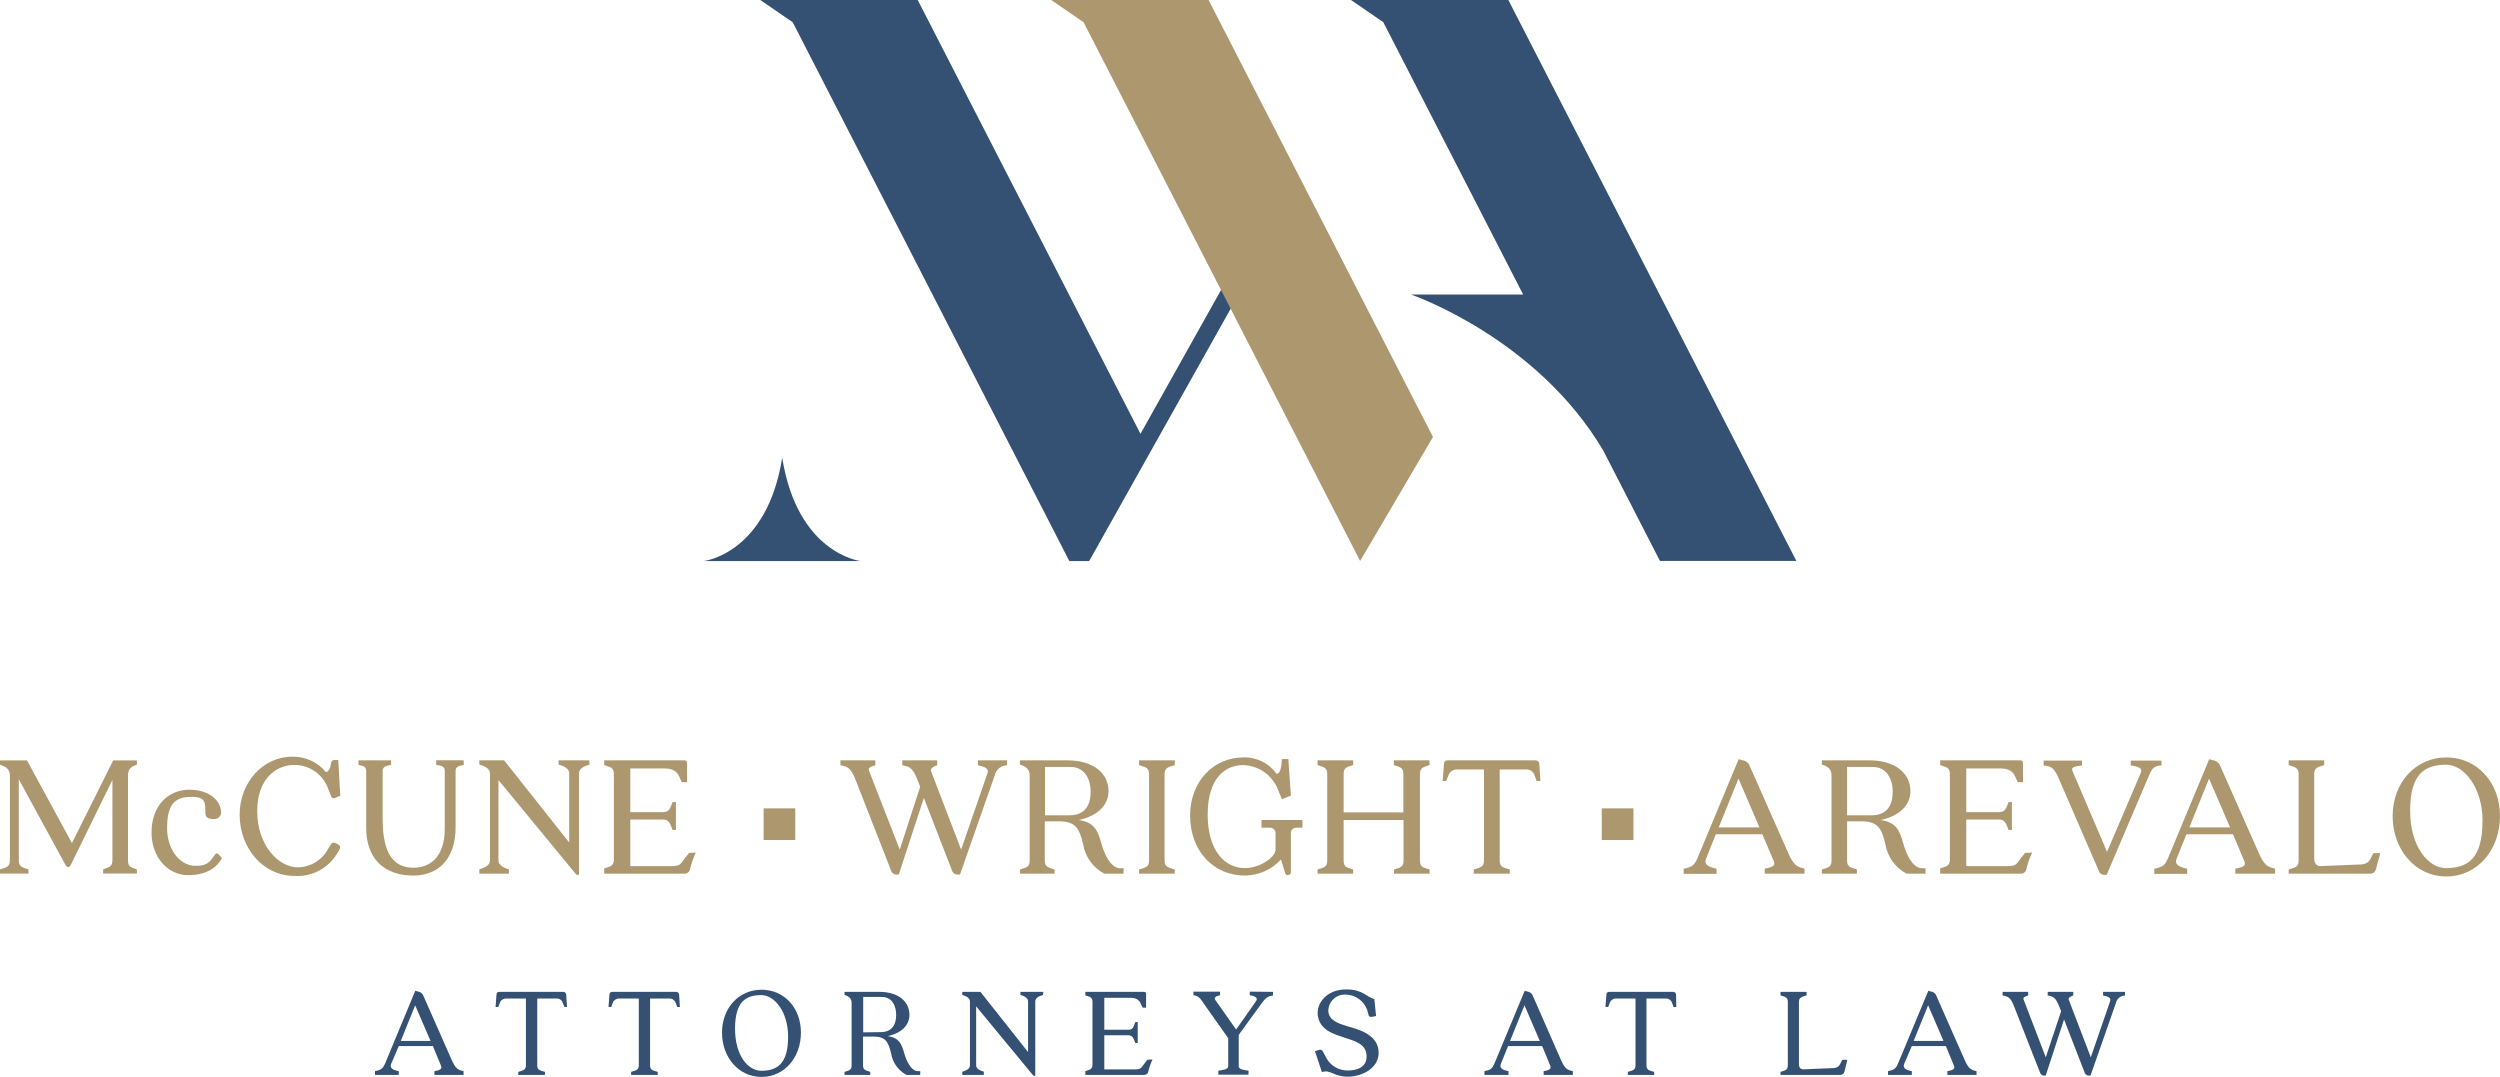
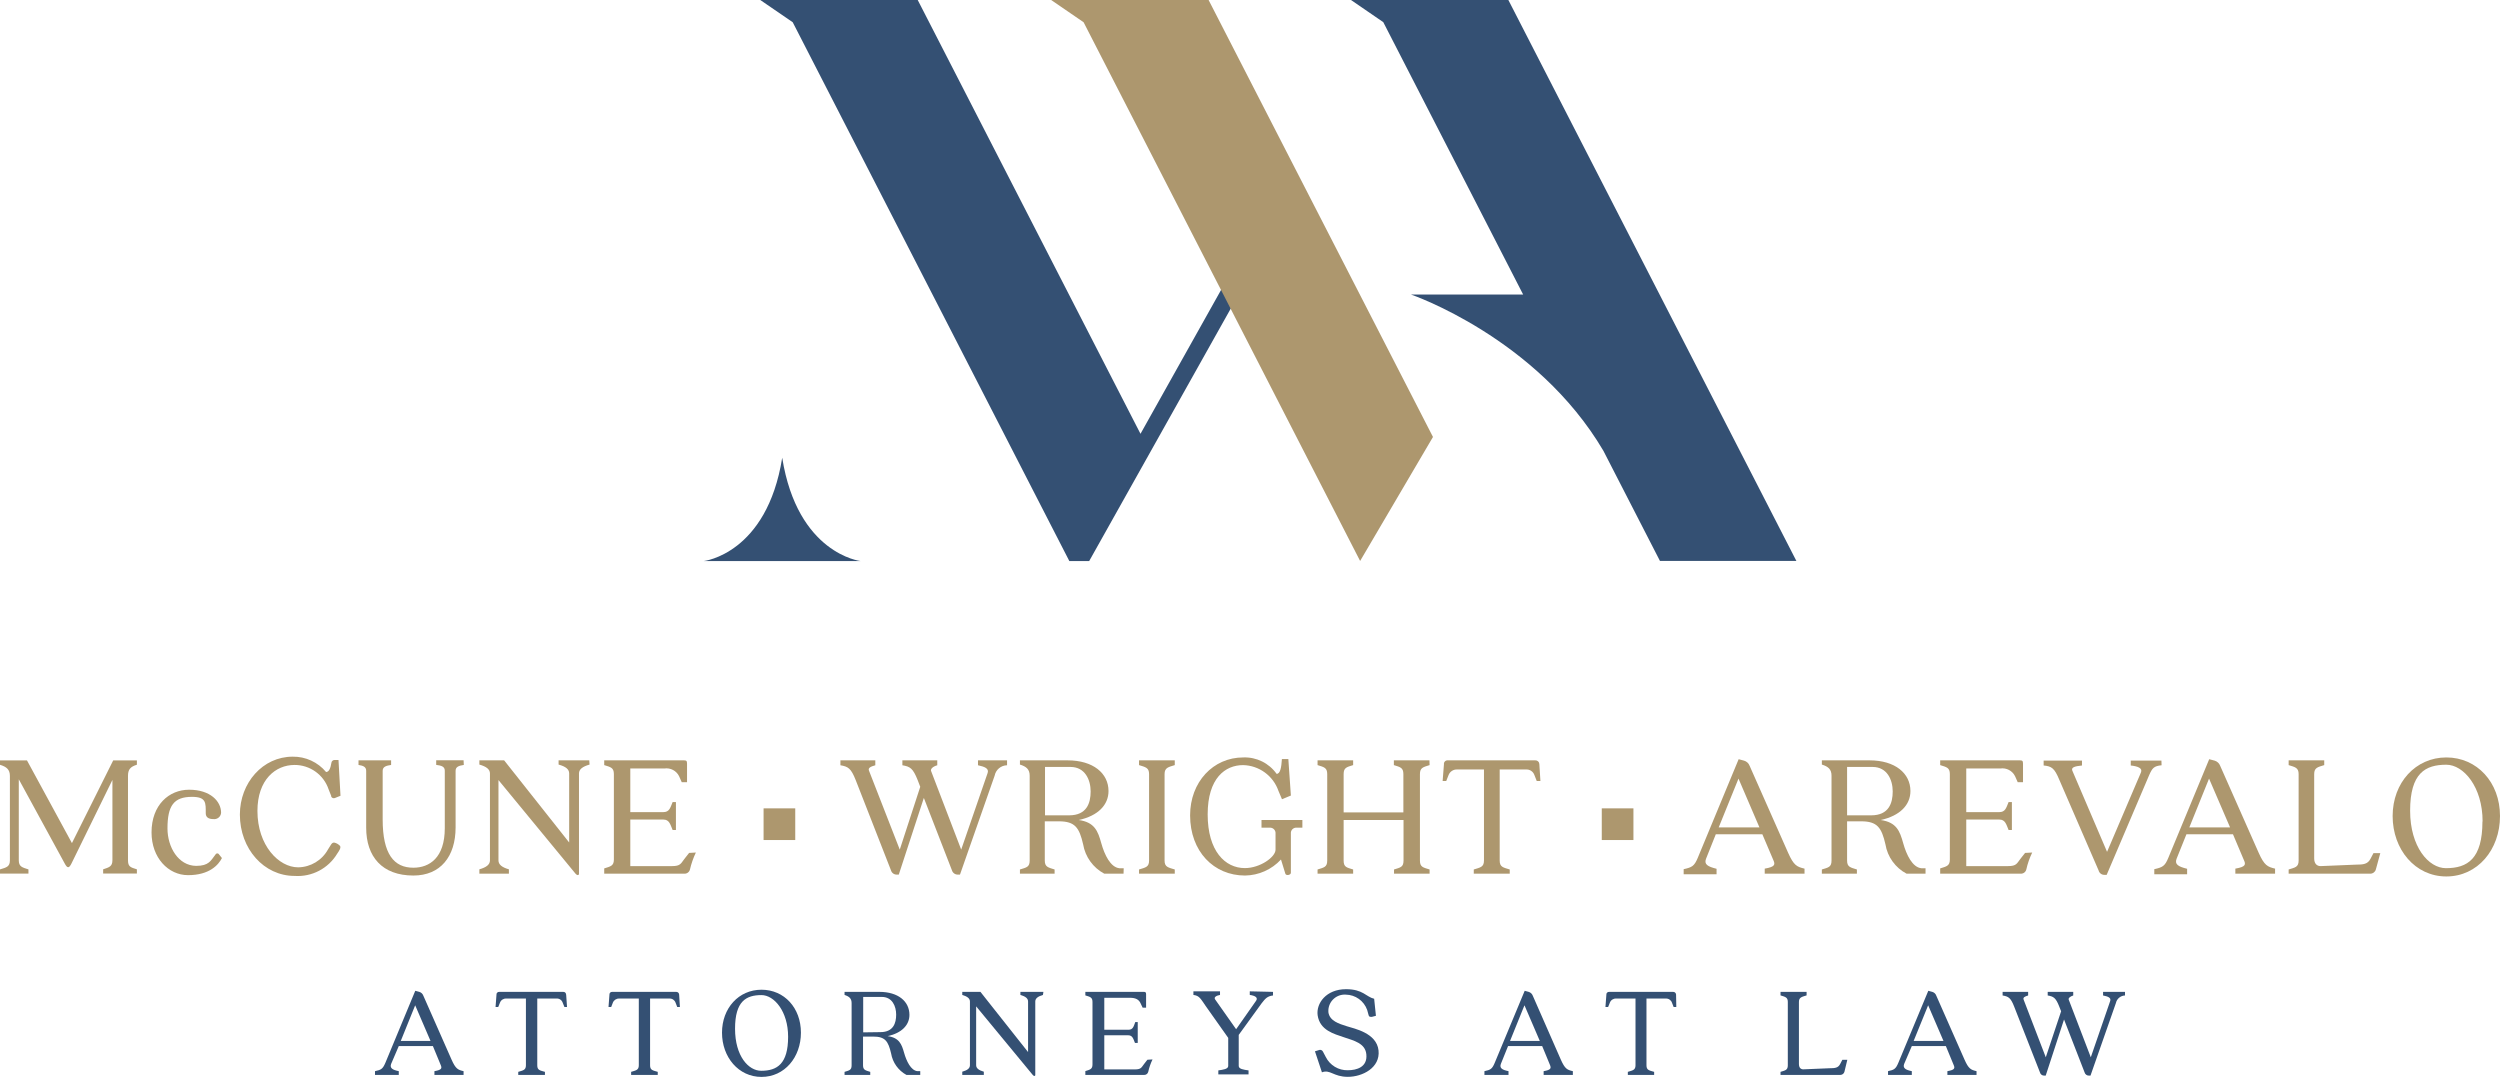
- <svg xmlns="http://www.w3.org/2000/svg" width="326" height="140.43" viewBox="0 0 326 140.43">
-   <path d="M58.88,138.17c.54,1.22.84,1.34,1.57,1.51v.49h-3.8v-.49c1-.17,1-.4.8-.85l-1-2.42H52L51,138.74c-.19.53.16.77,1,.94v.49H48.9v-.49c.79-.17,1-.27,1.35-1.08l3.9-9.4.53.14a.8.8,0,0,1,.52.49Zm-2.74-2.43-2-4.65-1.88,4.65Z" style="fill:#345073" />
-   <path d="M73.94,131.31H73.6l-.23-.57a.78.78,0,0,0-.79-.53H70.06v8.71c0,.63.34.66,1,.85v.4H67.58v-.4c.61-.19,1-.22,1-.85v-8.71H66a.82.82,0,0,0-.8.53l-.23.57h-.35l.12-1.58c0-.26.14-.39.37-.39h8.34c.22,0,.36.13.38.39Z" style="fill:#345073" />
-   <path d="M88.66,131.31h-.35l-.22-.57a.8.8,0,0,0-.79-.53H84.77v8.71c0,.63.35.66,1,.85v.4H82.3v-.4c.61-.19,1-.22,1-.85v-8.71H80.73a.84.84,0,0,0-.81.53l-.22.57h-.35l.12-1.58c0-.26.14-.39.37-.39h8.33a.37.37,0,0,1,.39.39Z" style="fill:#345073" />
-   <path d="M99.3,140.43c-3,0-5.15-2.58-5.15-5.77s2.17-5.6,5.15-5.6,5.14,2.38,5.14,5.6S102.3,140.43,99.3,140.43Zm3.47-5.24c0-3.32-1.83-5.43-3.47-5.43-2,0-3.45.79-3.45,4.38s1.76,5.49,3.41,5.49C101.34,139.63,102.77,138.73,102.77,135.19Z" style="fill:#345073" />
-   <path d="M120,140.17H118.2a3.92,3.92,0,0,1-2-2.8c-.37-1.59-.77-2.2-2.32-2.2h-1.34v3.75c0,.63.35.66.94.85v.4h-3.35v-.4c.61-.19.92-.22.92-.85v-8.11c0-.61-.31-.87-.92-1.07v-.4h4.55c2.44,0,3.91,1.24,3.91,3,0,1.32-1,2.37-2.84,2.77,1.51.21,1.83,1.06,2.14,2.16s.89,2.32,1.74,2.41H120Zm-5.2-5.58c1.69,0,2.06-1.17,2.06-2.28S116.34,130,115,130h-2.44v4.62Z" style="fill:#345073" />
+ <svg xmlns="http://www.w3.org/2000/svg" viewBox="0 0 326 140.43">
+   <path d="M58.88,138.17c.54,1.22.84,1.34,1.57,1.51v.49h-3.8v-.49c1-.17,1-.4.8-.85l-1-2.42H52l-1,2.33c-.19.53.16.77,1,.94v.49H48.9v-.49c.79-.17,1-.27,1.35-1.08l3.9-9.4.53.14a.79.79,0,0,1,.52.49Zm-2.74-2.43-2-4.65-1.88,4.65Z" style="fill:#345073" />
+   <path d="M73.94,131.31H73.6l-.23-.57a.78.78,0,0,0-.79-.53H70.06v8.71c0,.63.34.66,1,.85v.4H67.58v-.4c.61-.19,1-.22,1-.85v-8.71H66a.82.82,0,0,0-.8.53l-.23.57h-.35l.12-1.58a.34.34,0,0,1,.37-.39h8.34c.22,0,.36.13.38.39Z" style="fill:#345073" />
+   <path d="M88.66,131.31h-.35l-.22-.57a.8.8,0,0,0-.79-.53H84.77v8.71c0,.63.35.66,1,.85v.4H82.3v-.4c.61-.19,1-.22,1-.85v-8.71H80.73a.85.85,0,0,0-.81.53l-.22.57h-.35l.12-1.58a.34.34,0,0,1,.37-.39h8.33a.37.37,0,0,1,.39.35v0Z" style="fill:#345073" />
+   <path d="M99.3,140.43c-3,0-5.15-2.58-5.15-5.77s2.17-5.6,5.15-5.6,5.14,2.38,5.14,5.6S102.3,140.43,99.3,140.43Zm3.47-5.24c0-3.32-1.83-5.43-3.47-5.43-2,0-3.45.79-3.45,4.38s1.76,5.49,3.41,5.49c2.08,0,3.51-.9,3.51-4.44Z" style="fill:#345073" />
+   <path d="M120,140.17h-1.8a3.94,3.94,0,0,1-2-2.8c-.37-1.59-.77-2.2-2.32-2.2h-1.34v3.75c0,.63.35.66.94.85v.4h-3.35v-.4c.61-.19.92-.22.92-.85v-8.11c0-.61-.31-.87-.92-1.07v-.4h4.55c2.44,0,3.91,1.24,3.91,3,0,1.32-1,2.37-2.84,2.77,1.51.21,1.83,1.06,2.14,2.16s.89,2.32,1.74,2.41H120Zm-5.2-5.58c1.69,0,2.06-1.17,2.06-2.28S116.34,130,115,130h-2.44v4.62Z" style="fill:#345073" />
  <path d="M136,129.74c-.68.2-1,.46-1,.86v9.57c0,.18-.19.18-.33,0l-7.38-8.94v7.67c0,.4.34.66,1,.85v.42h-2.81v-.42c.68-.19,1-.45,1-.85v-8.3c0-.4-.33-.66-1-.86v-.4h2.37l6.21,7.85V130.6c0-.4-.31-.66-1-.86v-.4h3Z" style="fill:#345073" />
-   <path d="M150.29,138.15a7.42,7.42,0,0,0-.56,1.62.54.54,0,0,1-.52.4h-7.68v-.5c.61-.19.93-.25.93-.86v-8.16c0-.61-.32-.66-.93-.85v-.46h7.62c.23,0,.3.06.3.32v1.74H149l-.27-.57c-.22-.49-.64-.72-1.39-.72H144v4.17h3.15c.58,0,.67-.4.89-1h.32V136h-.32c-.22-.54-.31-1-.89-1H144v4.45l4,0c.8,0,.84-.25,1.17-.68l.45-.58Z" style="fill:#345073" />
-   <path d="M166,129.34v.47c-.74.09-1,.4-1.47,1l-3,4.14v4.09c0,.41.65.49,1.28.58v.52h-3.94v-.52c.62-.09,1.29-.17,1.29-.58v-3.66l-2.92-4.13c-.69-1-.85-1.38-1.62-1.47v-.47h3.47v.47c-.5.09-.83.3-.64.58l2.74,3.89,2.61-3.72c.28-.42-.16-.66-.83-.75v-.47Z" style="fill:#345073" />
-   <path d="M178.89,132.6c-.23,0-.37,0-.42-.21l-.19-.69a3,3,0,0,0-2.79-2,2.13,2.13,0,0,0-2.27,2.26c.15,1.15,1.39,1.52,2.4,1.84s3.89.88,4.14,3.15-2.11,3.45-4,3.45-2.3-1-3.38-.59l-.91-2.74.49-.15a.4.4,0,0,1,.56.22c.12.23.26.47.38.72a3.13,3.13,0,0,0,2.88,1.73c1.17,0,2.58-.42,2.41-2.08-.14-1.45-1.63-1.78-2.92-2.22s-3.14-.9-3.43-2.87c-.21-1.55,1.11-3.4,3.7-3.4,2.23,0,2.61,1,3.67,1.25l.23,2.22Z" style="fill:#345073" />
+   <path d="M150.29,138.15a7.23,7.23,0,0,0-.56,1.62.53.53,0,0,1-.52.4h-7.68v-.5c.61-.19.93-.25.93-.86v-8.16c0-.61-.32-.66-.93-.85v-.46h7.62c.23,0,.3.06.3.32v1.74H149l-.27-.57c-.22-.49-.64-.72-1.39-.72H144v4.17h3.15c.58,0,.67-.4.89-1h.32V136H148c-.22-.54-.31-1-.89-1H144v4.45h4c.8,0,.84-.25,1.17-.68l.45-.58Z" style="fill:#345073" />
+   <path d="M166,129.34v.47c-.74.09-1,.4-1.47,1l-3,4.14V139c0,.41.65.49,1.28.58v.52h-3.94v-.52c.62-.09,1.29-.17,1.29-.58v-3.66l-2.92-4.13c-.69-1-.85-1.38-1.62-1.47v-.47h3.47v.47c-.5.09-.83.3-.64.58l2.74,3.89,2.61-3.72c.28-.42-.16-.66-.83-.75v-.47Z" style="fill:#345073" />
+   <path d="M178.89,132.6c-.23,0-.37,0-.42-.21l-.19-.69a3,3,0,0,0-2.79-2,2.13,2.13,0,0,0-2.27,2,1.31,1.31,0,0,0,0,.28c.15,1.15,1.39,1.52,2.4,1.84s3.89.88,4.14,3.15-2.11,3.45-4,3.45-2.3-1-3.38-.59l-.91-2.74.49-.15a.41.41,0,0,1,.54.17l0,0c.12.23.26.47.38.72a3.13,3.13,0,0,0,2.88,1.73c1.17,0,2.58-.42,2.41-2.08-.14-1.45-1.63-1.78-2.92-2.22s-3.14-.9-3.43-2.87c-.21-1.55,1.11-3.4,3.7-3.4,2.23,0,2.61,1,3.67,1.25l.23,2.22Z" style="fill:#345073" />
  <path d="M203.53,138.17c.54,1.22.83,1.34,1.57,1.51v.49h-3.81v-.49c1-.17,1-.4.81-.85l-1-2.42h-4.45l-.94,2.33c-.19.53.15.77,1,.94v.49h-3.14v-.49c.79-.17,1-.27,1.34-1.08l3.91-9.4.52.14a.81.81,0,0,1,.53.49Zm-2.74-2.43-2-4.65-1.88,4.65Z" style="fill:#345073" />
-   <path d="M218.59,131.31h-.35l-.22-.57a.79.79,0,0,0-.79-.53H214.7v8.71c0,.63.35.66,1,.85v.4h-3.43v-.4c.61-.19,1-.22,1-.85v-8.71h-2.54a.82.82,0,0,0-.8.53l-.23.57h-.35l.12-1.58c0-.26.14-.39.37-.39h8.33a.37.37,0,0,1,.39.39Z" style="fill:#345073" />
-   <path d="M240.51,139.77a.55.55,0,0,1-.52.4h-7.81v-.4c.61-.19.95-.22.95-.85v-8.27c0-.61-.34-.66-.95-.85v-.46h3.4v.46c-.61.19-1,.24-1,.85v8.09c0,.53.28.72.61.7l3.36-.14c.75,0,1.14-.05,1.4-.54l.29-.56h.65Z" style="fill:#345073" />
-   <path d="M256.17,138.17c.54,1.22.84,1.34,1.57,1.51v.49h-3.8v-.49c1-.17,1-.4.8-.85l-1-2.42h-4.44l-1,2.33c-.19.53.16.77,1,.94v.49H246.2v-.49c.78-.17,1-.27,1.34-1.08l3.91-9.4.52.14a.78.78,0,0,1,.52.49Zm-2.74-2.43-2-4.65-1.89,4.65Z" style="fill:#345073" />
-   <path d="M277.1,129.34v.47a1.25,1.25,0,0,0-1.19,1l-3.31,9.45h-.21a.56.56,0,0,1-.56-.42l-2.68-6.9-2.39,7.32h-.2a.55.55,0,0,1-.55-.42l-3.37-8.6c-.45-1.15-.75-1.3-1.5-1.43v-.47h3.33v.47c-.43.13-.7.25-.59.54l2.89,7.52,2-6-.25-.63c-.45-1.15-.75-1.3-1.5-1.43v-.47h3.33v.47c-.43.13-.66.37-.59.54l2.88,7.52,2.53-7.34c.14-.42-.26-.59-.93-.72v-.47Z" style="fill:#345073" />
+   <path d="M218.59,131.31h-.35l-.22-.57a.8.8,0,0,0-.79-.53H214.7v8.71c0,.63.35.66,1,.85v.4h-3.43v-.4c.61-.19,1-.22,1-.85v-8.71h-2.54a.82.82,0,0,0-.8.53l-.23.57h-.35l.12-1.58a.34.34,0,0,1,.37-.39h8.33a.37.37,0,0,1,.39.35v0Z" style="fill:#345073" />
+   <path d="M240.51,139.77a.56.56,0,0,1-.52.4h-7.81v-.4c.61-.19.95-.22.95-.85v-8.27c0-.61-.34-.66-.95-.85v-.46h3.4v.46c-.61.19-1,.24-1,.85v8.09c0,.53.28.72.61.7l3.36-.14c.75,0,1.14-.05,1.4-.54l.29-.56h.65Z" style="fill:#345073" />
+   <path d="M256.17,138.17c.54,1.22.84,1.34,1.57,1.51v.49h-3.8v-.49c1-.17,1-.4.8-.85l-1-2.42H249.3l-1,2.33c-.19.53.16.77,1,.94v.49h-3.1v-.49c.78-.17,1-.27,1.34-1.08l3.91-9.4.52.14a.77.77,0,0,1,.52.49Zm-2.74-2.43-2-4.65-1.89,4.65Z" style="fill:#345073" />
+   <path d="M277.1,129.34v.47a1.26,1.26,0,0,0-1.19,1l-3.31,9.45h-.21a.57.57,0,0,1-.56-.42l-2.68-6.9-2.39,7.32h-.2a.55.55,0,0,1-.55-.42l-3.37-8.6c-.45-1.15-.75-1.3-1.5-1.43v-.47h3.33v.47c-.43.13-.7.25-.59.54l2.89,7.52,2-6-.25-.63c-.45-1.15-.75-1.3-1.5-1.43v-.47h3.33v.47c-.43.13-.66.37-.59.54l2.88,7.52,2.53-7.34c.14-.42-.26-.59-.93-.72v-.47Z" style="fill:#345073" />
  <path d="M17.85,99.72c-.85.26-1.16.62-1.16,1.45v11c0,.84.31.93,1.16,1.19v.55h-4.4v-.55c.76-.26,1.21-.35,1.21-1.19V101.7L9.31,112.62c-.31.62-.53.62-.86,0l-6-11v10.56c0,.84.45.93,1.26,1.19v.55H0v-.55c.86-.26,1.29-.35,1.29-1.19v-11c0-.83-.43-1.19-1.29-1.45v-.57H3.52l5.86,10.78,5.38-10.78h3.09Z" style="fill:#ad976e" />
-   <path d="M28.94,111.89c-.45.88-1.61,2.23-4.42,2.23-2.57,0-4.76-2.26-4.76-5.57,0-3.59,2.28-5.57,4.9-5.57,2.79,0,4.17,1.53,4.17,3,0,.43-.36.83-1,.83s-1.05-.24-1.05-.76c0-1.36.08-2.14-1.8-2.14-2.36,0-3.19,1.14-3.19,4.12,0,2.45,1.42,4.85,3.73,4.88,1.69,0,1.91-.69,2.53-1.48a.26.26,0,0,1,.47,0Z" style="fill:#ad976e" />
-   <path d="M43.7,104.05a.38.38,0,0,1-.54-.26l-.34-.86a4.66,4.66,0,0,0-4.45-3.18c-2.45,0-4.83,1.9-4.83,6,0,4.5,2.78,7.35,5.31,7.35a4.51,4.51,0,0,0,3.9-2.35c.36-.53.45-.88.79-.88a1.41,1.41,0,0,1,.78.45c.12.24-.07.55-.38,1a6,6,0,0,1-5.55,2.9c-4,0-7.14-3.52-7.14-8,0-4.15,3-7.55,6.88-7.55a5.55,5.55,0,0,1,4.36,2c.4,0,.59-.55.69-1.17a.42.42,0,0,1,.45-.4h.48l.26,4.67Z" style="fill:#ad976e" />
-   <path d="M60.48,99.75c-.59.09-1.07.21-1.07.76v7.38c0,3.83-2,6.28-5.5,6.28-4.07,0-6.16-2.45-6.16-6.24v-7.42c0-.55-.45-.67-1-.76v-.6H51v.6c-.6.09-1.1.21-1.1.76v6.35c0,4.53,1.48,6.29,4,6.29C56,113.15,58,111.86,58,108v-7.5c0-.55-.45-.67-1.12-.76v-.6h3.57Z" style="fill:#ad976e" />
+   <path d="M28.94,111.89c-.45.88-1.61,2.23-4.42,2.23-2.57,0-4.76-2.26-4.76-5.57,0-3.59,2.28-5.57,4.9-5.57,2.79,0,4.17,1.53,4.17,3a.89.89,0,0,1-1,.83c-.64,0-1-.24-1-.76,0-1.36.08-2.14-1.8-2.14-2.36,0-3.19,1.14-3.19,4.12,0,2.45,1.42,4.85,3.73,4.88,1.69,0,1.91-.69,2.53-1.48a.26.26,0,0,1,.35-.12.28.28,0,0,1,.12.12Z" style="fill:#ad976e" />
+   <path d="M43.7,104.05a.38.38,0,0,1-.51-.17l0-.09-.34-.86a4.67,4.67,0,0,0-4.45-3.18c-2.45,0-4.83,1.9-4.83,6,0,4.5,2.78,7.35,5.31,7.35a4.51,4.51,0,0,0,3.9-2.35c.36-.53.45-.88.79-.88a1.41,1.41,0,0,1,.78.45c.12.24-.07.55-.38,1a6,6,0,0,1-5.55,2.9c-4,0-7.14-3.52-7.14-8,0-4.15,3-7.55,6.88-7.55a5.56,5.56,0,0,1,4.36,2c.4,0,.59-.55.69-1.17a.42.42,0,0,1,.44-.4h.49l.26,4.67Z" style="fill:#ad976e" />
+   <path d="M60.48,99.75c-.59.09-1.07.21-1.07.76v7.38c0,3.83-2,6.28-5.5,6.28-4.07,0-6.16-2.45-6.16-6.24v-7.42c0-.55-.45-.67-1-.76v-.6H51v.6c-.6.09-1.1.21-1.1.76v6.35c0,4.53,1.48,6.29,4,6.29,2.1,0,4.1-1.29,4.1-5.15v-7.5c0-.55-.45-.67-1.12-.76v-.6h3.57Z" style="fill:#ad976e" />
  <path d="M76.88,99.7c-.92.26-1.38.62-1.38,1.16v13.07c0,.24-.26.24-.45,0L65,101.72v10.47c0,.55.45.91,1.36,1.17v.57H62.51v-.57c.92-.26,1.38-.62,1.38-1.17V100.86c0-.54-.46-.9-1.38-1.16v-.55h3.23l8.48,10.71v-9c0-.54-.43-.9-1.38-1.16v-.55h4Z" style="fill:#ad976e" />
-   <path d="M90.74,111.17a10.77,10.77,0,0,0-.77,2.21.72.72,0,0,1-.71.55H78.79v-.69c.83-.26,1.26-.33,1.26-1.16V100.94c0-.84-.43-.91-1.26-1.17v-.62h10.4c.31,0,.4.07.4.43V102H88.9l-.35-.79c-.31-.66-.88-1-1.91-1H82.19v5.69H86.5c.78,0,.9-.55,1.21-1.31h.43v3.64h-.43c-.31-.74-.43-1.36-1.21-1.36H82.19v6.07l5.45,0c1.1,0,1.14-.34,1.6-.93l.62-.79Z" style="fill:#ad976e" />
-   <path d="M131.32,99.15v.64a1.68,1.68,0,0,0-1.62,1.36l-4.52,12.9h-.29a.78.78,0,0,1-.76-.57l-3.66-9.43-3.27,10h-.26a.77.77,0,0,1-.76-.57l-4.59-11.74c-.62-1.57-1-1.78-2-1.95v-.64h4.55v.64c-.6.17-1,.34-.81.74l4,10.26,2.66-8.19-.33-.86c-.62-1.57-1-1.78-2-1.95v-.64h4.55v.64c-.6.17-.9.5-.81.74l3.93,10.26,3.45-10c.19-.57-.36-.81-1.26-1v-.64Z" style="fill:#ad976e" />
-   <path d="M146.51,113.93H144a5.35,5.35,0,0,1-2.76-3.83c-.5-2.17-1.05-3-3.17-3h-1.83v5.12c0,.86.48.9,1.28,1.16v.55H133v-.55c.84-.26,1.27-.3,1.27-1.16V101.15c0-.83-.43-1.19-1.27-1.45v-.55h6.22c3.33,0,5.33,1.69,5.33,4,0,1.81-1.36,3.23-3.88,3.78,2.07.29,2.5,1.45,2.93,3s1.21,3.17,2.38,3.29h.55Zm-7.1-7.61c2.31,0,2.81-1.6,2.81-3.12s-.74-3.19-2.62-3.19h-3.33v6.31Z" style="fill:#ad976e" />
+   <path d="M90.74,111.17a10.93,10.93,0,0,0-.77,2.21.72.72,0,0,1-.71.55H78.79v-.69c.83-.26,1.26-.33,1.26-1.16V100.94c0-.84-.43-.91-1.26-1.17v-.62h10.4c.31,0,.4.07.4.43V102H88.9l-.35-.79a1.84,1.84,0,0,0-1.91-1H82.19v5.69H86.5c.78,0,.9-.55,1.21-1.31h.43v3.64h-.43c-.31-.74-.43-1.36-1.21-1.36H82.19v6.07h5.45c1.1,0,1.14-.34,1.6-.93l.62-.79Z" style="fill:#ad976e" />
+   <path d="M131.32,99.15v.64a1.68,1.68,0,0,0-1.62,1.36l-4.52,12.9h-.29a.79.79,0,0,1-.76-.57l-3.66-9.43-3.27,10h-.26a.77.77,0,0,1-.76-.57l-4.59-11.74c-.62-1.57-1-1.78-2-1.95v-.64h4.55v.64c-.6.17-1,.34-.81.74l4,10.26L120,102.6l-.33-.86c-.62-1.57-1-1.78-2-1.95v-.64h4.55v.64c-.6.17-.9.5-.81.74l3.93,10.26,3.45-10c.19-.57-.36-.81-1.26-1v-.64Z" style="fill:#ad976e" />
+   <path d="M146.51,113.93H144a5.36,5.36,0,0,1-2.76-3.83c-.5-2.17-1.05-3-3.17-3h-1.83v5.12c0,.86.48.9,1.28,1.16v.55H133v-.55c.84-.26,1.27-.3,1.27-1.16V101.15c0-.83-.43-1.19-1.27-1.45v-.55h6.22c3.33,0,5.33,1.69,5.33,4,0,1.81-1.36,3.23-3.88,3.78,2.07.29,2.5,1.45,2.93,3s1.21,3.17,2.38,3.29h.55Zm-7.1-7.61c2.31,0,2.81-1.6,2.81-3.12s-.74-3.19-2.62-3.19h-3.33v6.31Z" style="fill:#ad976e" />
  <path d="M151.86,112.22c0,.86.5.9,1.33,1.16v.55h-4.66v-.55c.83-.26,1.31-.3,1.31-1.16V100.94c0-.84-.48-.91-1.31-1.17v-.62h4.66v.62c-.83.26-1.33.33-1.33,1.17Z" style="fill:#ad976e" />
-   <path d="M167.17,104.22c-.12-.26-.24-.59-.46-1.09a5,5,0,0,0-4.61-3.36c-2.31,0-4.62,1.67-4.62,6.43s2.26,7,4.85,7c2,0,4-1.45,4-2.4V108.7a.71.71,0,0,0-.76-.77h-1.07v-1l5.33,0v1h-.74a.7.7,0,0,0-.76.77v5.11c0,.31-.64.41-.72.12l-.57-1.85a6.48,6.48,0,0,1-4.69,2.09c-4.07,0-7.16-3.14-7.16-7.85,0-4.34,3-7.55,6.93-7.55a5.1,5.1,0,0,1,4.35,2.14c.48,0,.62-.83.69-1.93H168l.33,4.76Z" style="fill:#ad976e" />
+   <path d="M167.17,104.22c-.12-.26-.24-.59-.46-1.09a5,5,0,0,0-4.61-3.36c-2.31,0-4.62,1.67-4.62,6.43s2.26,7,4.85,7c2,0,4-1.45,4-2.4v-2.1a.71.71,0,0,0-.65-.77H164.5v-1h5.33v1h-.74a.7.7,0,0,0-.76.63.66.66,0,0,0,0,.14v5.11c0,.31-.64.41-.72.12l-.57-1.85a6.5,6.5,0,0,1-4.69,2.09c-4.07,0-7.16-3.14-7.16-7.85,0-4.34,3-7.55,6.93-7.55a5.09,5.09,0,0,1,4.35,2.14c.48,0,.62-.83.69-1.93H168l.33,4.76Z" style="fill:#ad976e" />
  <path d="M186.42,99.77c-.83.26-1.26.33-1.26,1.17v11.28c0,.86.43.9,1.26,1.16v.55h-4.64v-.55c.83-.26,1.24-.3,1.24-1.16v-5.29h-7.81v5.29c0,.86.4.9,1.24,1.16v.55h-4.64v-.55c.83-.26,1.26-.3,1.26-1.16V100.94c0-.84-.43-.91-1.26-1.17v-.62h4.64v.62c-.84.26-1.24.33-1.24,1.17v5H183v-5c0-.84-.41-.91-1.24-1.17v-.62h4.64Z" style="fill:#ad976e" />
-   <path d="M200.87,101.84h-.48l-.31-.79a1.08,1.08,0,0,0-1.07-.71h-3.45v11.88c0,.86.48.9,1.31,1.16v.55h-4.69v-.55c.83-.26,1.33-.3,1.33-1.16V100.34H190a1.14,1.14,0,0,0-1.1.71l-.31.79h-.47l.17-2.17c0-.35.19-.52.5-.52H200.2a.5.5,0,0,1,.53.52Z" style="fill:#ad976e" />
-   <path d="M233.17,111.2c.74,1.66,1.14,1.83,2.14,2.07v.66h-5.19v-.66c1.41-.24,1.38-.55,1.1-1.17l-1.41-3.31h-6.07L222.46,112c-.26.71.21,1,1.38,1.29v.66h-4.29v-.66c1.08-.24,1.38-.38,1.84-1.48L226.72,99l.71.19a1.09,1.09,0,0,1,.72.67Zm-3.74-3.31-2.73-6.36-2.58,6.36Z" style="fill:#ad976e" />
-   <path d="M251.09,113.93h-2.47a5.33,5.33,0,0,1-2.76-3.83c-.5-2.17-1.05-3-3.17-3h-1.83v5.12c0,.86.47.9,1.28,1.16v.55h-4.57v-.55c.84-.26,1.26-.3,1.26-1.16V101.15c0-.83-.42-1.19-1.26-1.45v-.55h6.22c3.33,0,5.33,1.69,5.33,4,0,1.81-1.36,3.23-3.88,3.78,2.07.29,2.5,1.45,2.93,3s1.21,3.17,2.38,3.29h.54ZM244,106.32c2.31,0,2.81-1.6,2.81-3.12s-.74-3.19-2.62-3.19h-3.33v6.31Z" style="fill:#ad976e" />
-   <path d="M265,111.17a10.2,10.2,0,0,0-.77,2.21.72.72,0,0,1-.71.55H253v-.69c.83-.26,1.26-.33,1.26-1.16V100.94c0-.84-.43-.91-1.26-1.17v-.62h10.4c.31,0,.4.07.4.43V102h-.69l-.35-.79c-.31-.66-.88-1-1.91-1H256.4v5.69h4.31c.78,0,.9-.55,1.21-1.31h.43v3.64h-.43c-.31-.74-.43-1.36-1.21-1.36H256.4v6.07l5.45,0c1.1,0,1.14-.34,1.6-.93l.62-.79Z" style="fill:#ad976e" />
+   <path d="M200.87,101.84h-.48l-.31-.79a1.08,1.08,0,0,0-1.07-.71h-3.45v11.88c0,.86.48.9,1.31,1.16v.55h-4.69v-.55c.83-.26,1.33-.3,1.33-1.16V100.34H190a1.14,1.14,0,0,0-1.1.71l-.31.79h-.47l.17-2.17a.46.46,0,0,1,.5-.52H200.2a.5.5,0,0,1,.53.47v0Z" style="fill:#ad976e" />
+   <path d="M233.17,111.2c.74,1.66,1.14,1.83,2.14,2.07v.66h-5.19v-.66c1.41-.24,1.38-.55,1.1-1.17l-1.41-3.31h-6.07L222.46,112c-.26.71.21,1,1.38,1.29V114h-4.29v-.66c1.08-.24,1.38-.38,1.84-1.48L226.72,99l.71.19a1.09,1.09,0,0,1,.72.67Zm-3.74-3.31-2.73-6.36-2.58,6.36Z" style="fill:#ad976e" />
+   <path d="M251.09,113.93h-2.47a5.31,5.31,0,0,1-2.76-3.83c-.5-2.17-1.05-3-3.17-3h-1.83v5.12c0,.86.47.9,1.28,1.16v.55h-4.57v-.55c.84-.26,1.26-.3,1.26-1.16V101.15c0-.83-.42-1.19-1.26-1.45v-.55h6.22c3.33,0,5.33,1.69,5.33,4,0,1.81-1.36,3.23-3.88,3.78,2.07.29,2.5,1.45,2.93,3s1.21,3.17,2.38,3.29h.54ZM244,106.32c2.31,0,2.81-1.6,2.81-3.12s-.74-3.19-2.62-3.19h-3.33v6.31Z" style="fill:#ad976e" />
+   <path d="M265,111.17a10.16,10.16,0,0,0-.77,2.21.72.72,0,0,1-.71.55H253v-.69c.83-.26,1.26-.33,1.26-1.16V100.94c0-.84-.43-.91-1.26-1.17v-.62h10.4c.31,0,.4.07.4.43V102h-.69l-.35-.79a1.84,1.84,0,0,0-1.91-1H256.4v5.69h4.31c.78,0,.9-.55,1.21-1.31h.43v3.64h-.43c-.31-.74-.43-1.36-1.21-1.36H256.4v6.07h5.45c1.1,0,1.14-.34,1.6-.93l.62-.79Z" style="fill:#ad976e" />
  <path d="M281.87,99.79c-1,.1-1.21.36-1.62,1.29l-5.54,13h-.29a.76.76,0,0,1-.76-.57l-5.12-11.81c-.64-1.54-1-1.78-2.05-1.88v-.64h5v.64c-1,.1-1.42.26-1.26.67l4.53,10.59,4.42-10.35c.24-.57-.42-.81-1.33-.91v-.64h4Z" style="fill:#ad976e" />
-   <path d="M294.53,111.2c.74,1.66,1.15,1.83,2.14,2.07v.66h-5.18v-.66c1.4-.24,1.38-.55,1.09-1.17l-1.4-3.31h-6.07L283.82,112c-.26.71.21,1,1.38,1.29v.66h-4.28v-.66c1.07-.24,1.38-.38,1.83-1.48L288.08,99l.72.19a1.1,1.1,0,0,1,.71.67Zm-3.73-3.31-2.74-6.36-2.57,6.36Z" style="fill:#ad976e" />
-   <path d="M309.81,113.38a.74.74,0,0,1-.71.55H298.44v-.55c.83-.26,1.3-.3,1.3-1.16V100.94c0-.84-.47-.91-1.3-1.17v-.62h4.64v.62c-.84.26-1.31.33-1.31,1.17v11c0,.71.38,1,.83,1l4.6-.19c1,0,1.54-.07,1.9-.74l.4-.76h.89Z" style="fill:#ad976e" />
-   <path d="M319,114.29c-4.07,0-7-3.52-7-7.88s3-7.64,7-7.64,7,3.24,7,7.64S323.07,114.29,319,114.29Zm4.73-7.17c0-4.52-2.49-7.4-4.73-7.4-2.72,0-4.72,1.07-4.72,6,0,4.71,2.41,7.49,4.67,7.49C321.76,113.19,323.71,112,323.71,107.12Z" style="fill:#ad976e" />
+   <path d="M294.53,111.2c.74,1.66,1.15,1.83,2.14,2.07v.66h-5.18v-.66c1.4-.24,1.38-.55,1.09-1.17l-1.4-3.31h-6.07L283.82,112c-.26.71.21,1,1.38,1.29V114h-4.28v-.66c1.07-.24,1.38-.38,1.83-1.48L288.08,99l.72.19a1.1,1.1,0,0,1,.71.67Zm-3.73-3.31-2.74-6.36-2.57,6.36Z" style="fill:#ad976e" />
+   <path d="M309.81,113.38a.75.75,0,0,1-.71.55H298.44v-.55c.83-.26,1.3-.3,1.3-1.16V100.94c0-.84-.47-.91-1.3-1.17v-.62h4.64v.62c-.84.26-1.31.33-1.31,1.17v11c0,.71.38,1,.83,1l4.6-.19c1,0,1.54-.07,1.9-.74l.4-.76h.89Z" style="fill:#ad976e" />
+   <path d="M319,114.29c-4.07,0-7-3.52-7-7.88s3-7.64,7-7.64,7,3.24,7,7.64S323.07,114.29,319,114.29Zm4.73-7.17c0-4.52-2.49-7.4-4.73-7.4-2.72,0-4.72,1.07-4.72,6,0,4.71,2.41,7.49,4.67,7.49,2.81,0,4.76-1.21,4.76-6.09Z" style="fill:#ad976e" />
  <rect x="99.57" y="105.41" width="4.13" height="4.13" style="fill:#ad976e" />
  <rect x="208.87" y="105.41" width="4.13" height="4.13" style="fill:#ad976e" />
  <path d="M102,59.69c-2,12.54-10.22,13.47-10.22,13.47h20.43S104,72.23,102,59.69Z" style="fill:#345073" />
  <polygon points="139.44 73.16 142.03 73.16 169.09 24.9 167.09 23.77 148.72 56.57 119.67 0 99.14 0 103.37 2.9 139.44 73.16" style="fill:#345073" />
  <path d="M234.25,73.15,196.69,0H176.17l4.21,2.89,18.24,35.52H184S200.37,44,209.08,58.78l7.38,14.37Z" style="fill:#345073" />
  <polygon points="186.86 56.98 157.6 0 137.07 0 141.3 2.9 177.36 73.15 186.86 56.98" style="fill:#ad976e" />
</svg>
